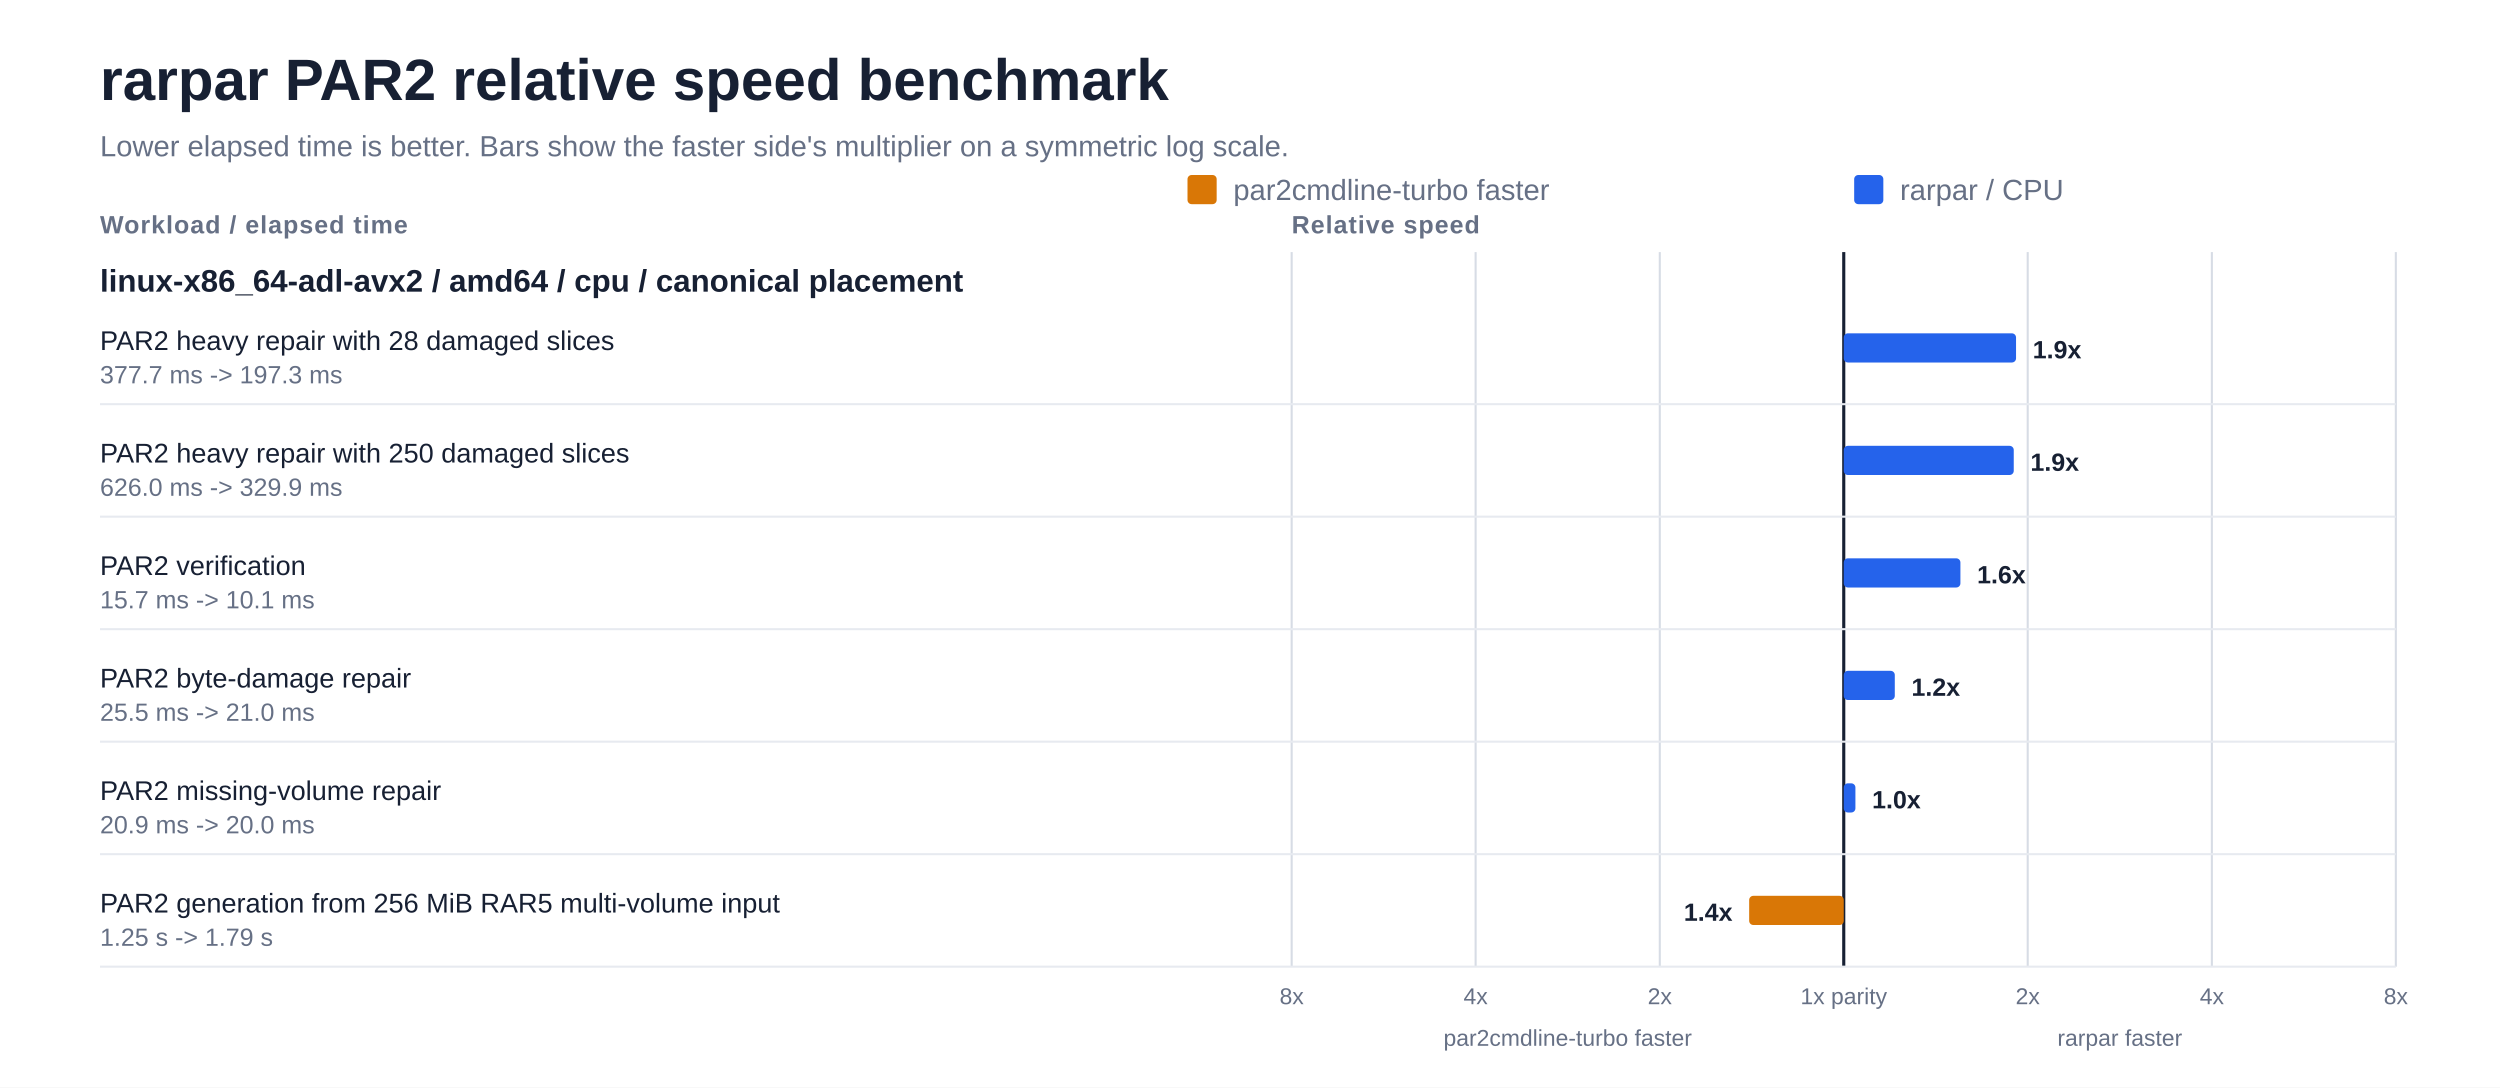
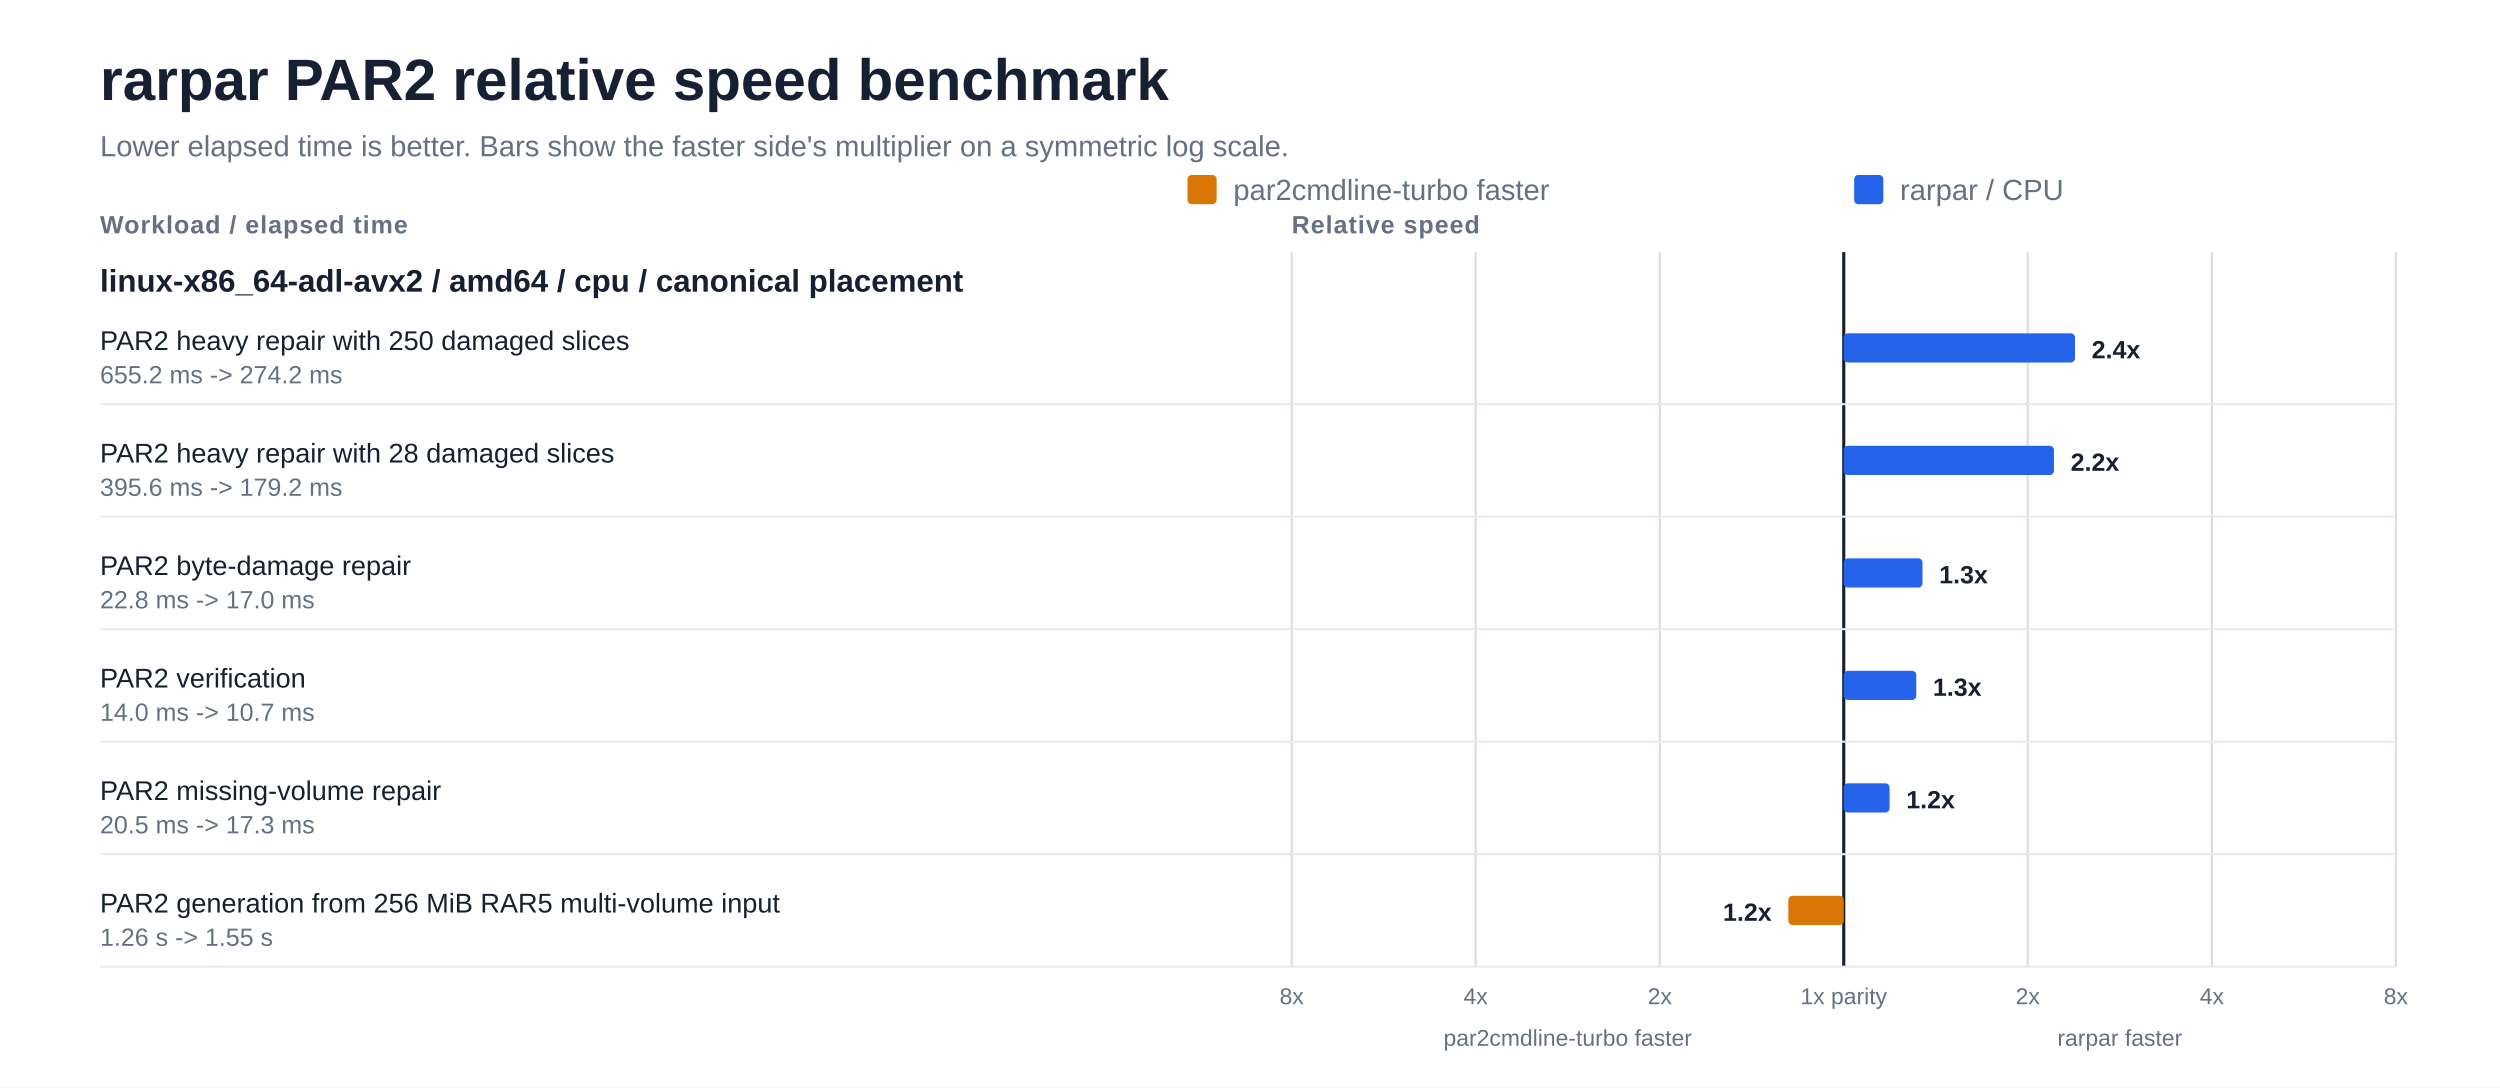
<svg xmlns="http://www.w3.org/2000/svg" width="1200" height="522" viewBox="0 0 1200 522" role="img" aria-labelledby="title desc">
  <style>
    .bg { fill: #ffffff; } text { font-family: Arial, sans-serif; fill: #172033; }
    .title { font-size: 28px; font-weight: 600; } .subtitle { font-size: 14px; fill: #667085; }
    .column { font-size: 12px; font-weight: 600; fill: #667085; letter-spacing: .04em; text-transform: uppercase; }
    .machine { font-size: 15px; font-weight: 600; } .workload { font-size: 13px; font-weight: 500; }
    .timing { font-size: 12px; fill: #667085; } .tick { font-size: 11px; fill: #667085; } .ratio { font-size: 12px; font-weight: 600; }
    .grid { stroke: #d7dce5; stroke-width: 1; } .parity { stroke: #172033; stroke-width: 1.5; } .rule { stroke: #e7eaf0; stroke-width: 1; }
    .cpu { fill: #2563eb; } .gpu { fill: #7c3aed; } .slower { fill: #d97706; }
    @media (prefers-color-scheme: dark) { .bg { fill: #0d1117; } text { fill: #e6edf3; } .subtitle, .column, .timing, .tick { fill: #9ca7b5; } .grid { stroke: #30363d; } .parity { stroke: #e6edf3; } .rule { stroke: #21262d; } .cpu { fill: #58a6ff; } .gpu { fill: #bc8cff; } .slower { fill: #f2a65a; } }
  </style>
  <rect class="bg" width="1200" height="522" />
  <text class="title" x="48" y="48">rarpar PAR2 relative speed benchmark</text>
  <text class="subtitle" x="48" y="75">Lower elapsed time is better. Bars show the faster side's multiplier on a symmetric log scale.</text>
  <g aria-label="Legend">
    <rect class="slower" x="570" y="84" width="14" height="14" rx="2" />
    <text class="subtitle" x="592" y="96">par2cmdline-turbo faster</text>
    <rect class="cpu" x="890" y="84" width="14" height="14" rx="2" />
    <text class="subtitle" x="912" y="96">rarpar / CPU</text>
  </g>
  <text class="column" x="48" y="112">Workload / elapsed time</text>
  <text class="column" x="620" y="112">Relative speed</text>
  <g aria-label="Relative speed axis">
    <line class="grid" x1="620.0" y1="121" x2="620.0" y2="464" />
    <text class="tick" x="620.0" y="482" text-anchor="middle">8x</text>
    <line class="grid" x1="708.3" y1="121" x2="708.3" y2="464" />
    <text class="tick" x="708.3" y="482" text-anchor="middle">4x</text>
    <line class="grid" x1="796.7" y1="121" x2="796.7" y2="464" />
    <text class="tick" x="796.7" y="482" text-anchor="middle">2x</text>
    <line class="parity" x1="885.0" y1="121" x2="885.0" y2="464" />
    <text class="tick" x="885.0" y="482" text-anchor="middle">1x parity</text>
    <line class="grid" x1="973.3" y1="121" x2="973.3" y2="464" />
    <text class="tick" x="973.3" y="482" text-anchor="middle">2x</text>
    <line class="grid" x1="1061.7" y1="121" x2="1061.7" y2="464" />
    <text class="tick" x="1061.7" y="482" text-anchor="middle">4x</text>
    <line class="grid" x1="1150.0" y1="121" x2="1150.0" y2="464" />
    <text class="tick" x="1150.0" y="482" text-anchor="middle">8x</text>
    <text class="tick" x="752.5" y="502" text-anchor="middle">par2cmdline-turbo faster</text>
    <text class="tick" x="1017.5" y="502" text-anchor="middle">rarpar faster</text>
  </g>
  <g aria-label="PAR2 benchmarks">
    <text class="machine" x="48" y="140">linux-x86_64-adl-avx2 / amd64 / cpu / canonical placement</text>
-     <text class="workload" x="48" y="168">PAR2 heavy repair with 28 damaged slices</text>
-     <text class="timing" x="48" y="184">377.7 ms -&gt; 197.3 ms</text>
-     <rect class="cpu" x="885.0" y="160" width="82.7" height="14" rx="2" />
-     <text class="ratio" x="975.7" y="172">1.9x</text>
+     <text class="workload" x="48" y="168">PAR2 heavy repair with 250 damaged slices</text>
+     <text class="timing" x="48" y="184">655.2 ms -&gt; 274.2 ms</text>
+     <rect class="cpu" x="885.0" y="160" width="111.0" height="14" rx="2" />
+     <text class="ratio" x="1004.0" y="172">2.4x</text>
    <line class="rule" x1="48" y1="194" x2="1150" y2="194" />
-     <text class="workload" x="48" y="222">PAR2 heavy repair with 250 damaged slices</text>
-     <text class="timing" x="48" y="238">626.0 ms -&gt; 329.9 ms</text>
-     <rect class="cpu" x="885.0" y="214" width="81.6" height="14" rx="2" />
-     <text class="ratio" x="974.6" y="226">1.9x</text>
+     <text class="workload" x="48" y="222">PAR2 heavy repair with 28 damaged slices</text>
+     <text class="timing" x="48" y="238">395.6 ms -&gt; 179.2 ms</text>
+     <rect class="cpu" x="885.0" y="214" width="100.9" height="14" rx="2" />
+     <text class="ratio" x="993.9" y="226">2.2x</text>
    <line class="rule" x1="48" y1="248" x2="1150" y2="248" />
-     <text class="workload" x="48" y="276">PAR2 verification</text>
-     <text class="timing" x="48" y="292">15.7 ms -&gt; 10.1 ms</text>
-     <rect class="cpu" x="885.0" y="268" width="56.0" height="14" rx="2" />
-     <text class="ratio" x="949.0" y="280">1.6x</text>
+     <text class="workload" x="48" y="276">PAR2 byte-damage repair</text>
+     <text class="timing" x="48" y="292">22.8 ms -&gt; 17.0 ms</text>
+     <rect class="cpu" x="885.0" y="268" width="37.8" height="14" rx="2" />
+     <text class="ratio" x="930.8" y="280">1.3x</text>
    <line class="rule" x1="48" y1="302" x2="1150" y2="302" />
-     <text class="workload" x="48" y="330">PAR2 byte-damage repair</text>
-     <text class="timing" x="48" y="346">25.5 ms -&gt; 21.0 ms</text>
-     <rect class="cpu" x="885.0" y="322" width="24.5" height="14" rx="2" />
-     <text class="ratio" x="917.5" y="334">1.2x</text>
+     <text class="workload" x="48" y="330">PAR2 verification</text>
+     <text class="timing" x="48" y="346">14.0 ms -&gt; 10.7 ms</text>
+     <rect class="cpu" x="885.0" y="322" width="34.8" height="14" rx="2" />
+     <text class="ratio" x="927.8" y="334">1.3x</text>
    <line class="rule" x1="48" y1="356" x2="1150" y2="356" />
    <text class="workload" x="48" y="384">PAR2 missing-volume repair</text>
-     <text class="timing" x="48" y="400">20.9 ms -&gt; 20.0 ms</text>
-     <rect class="cpu" x="885.0" y="376" width="5.6" height="14" rx="2" />
-     <text class="ratio" x="898.6" y="388">1.0x</text>
+     <text class="timing" x="48" y="400">20.5 ms -&gt; 17.3 ms</text>
+     <rect class="cpu" x="885.0" y="376" width="22.0" height="14" rx="2" />
+     <text class="ratio" x="915.0" y="388">1.2x</text>
    <line class="rule" x1="48" y1="410" x2="1150" y2="410" />
    <text class="workload" x="48" y="438">PAR2 generation from 256 MiB RAR5 multi-volume input</text>
-     <text class="timing" x="48" y="454">1.25 s -&gt; 1.79 s</text>
-     <rect class="slower" x="839.6" y="430" width="45.4" height="14" rx="2" />
-     <text class="ratio" x="831.6" y="442" text-anchor="end">1.4x</text>
+     <text class="timing" x="48" y="454">1.26 s -&gt; 1.55 s</text>
+     <rect class="slower" x="858.4" y="430" width="26.6" height="14" rx="2" />
+     <text class="ratio" x="850.4" y="442" text-anchor="end">1.2x</text>
    <line class="rule" x1="48" y1="464" x2="1150" y2="464" />
  </g>
</svg>
